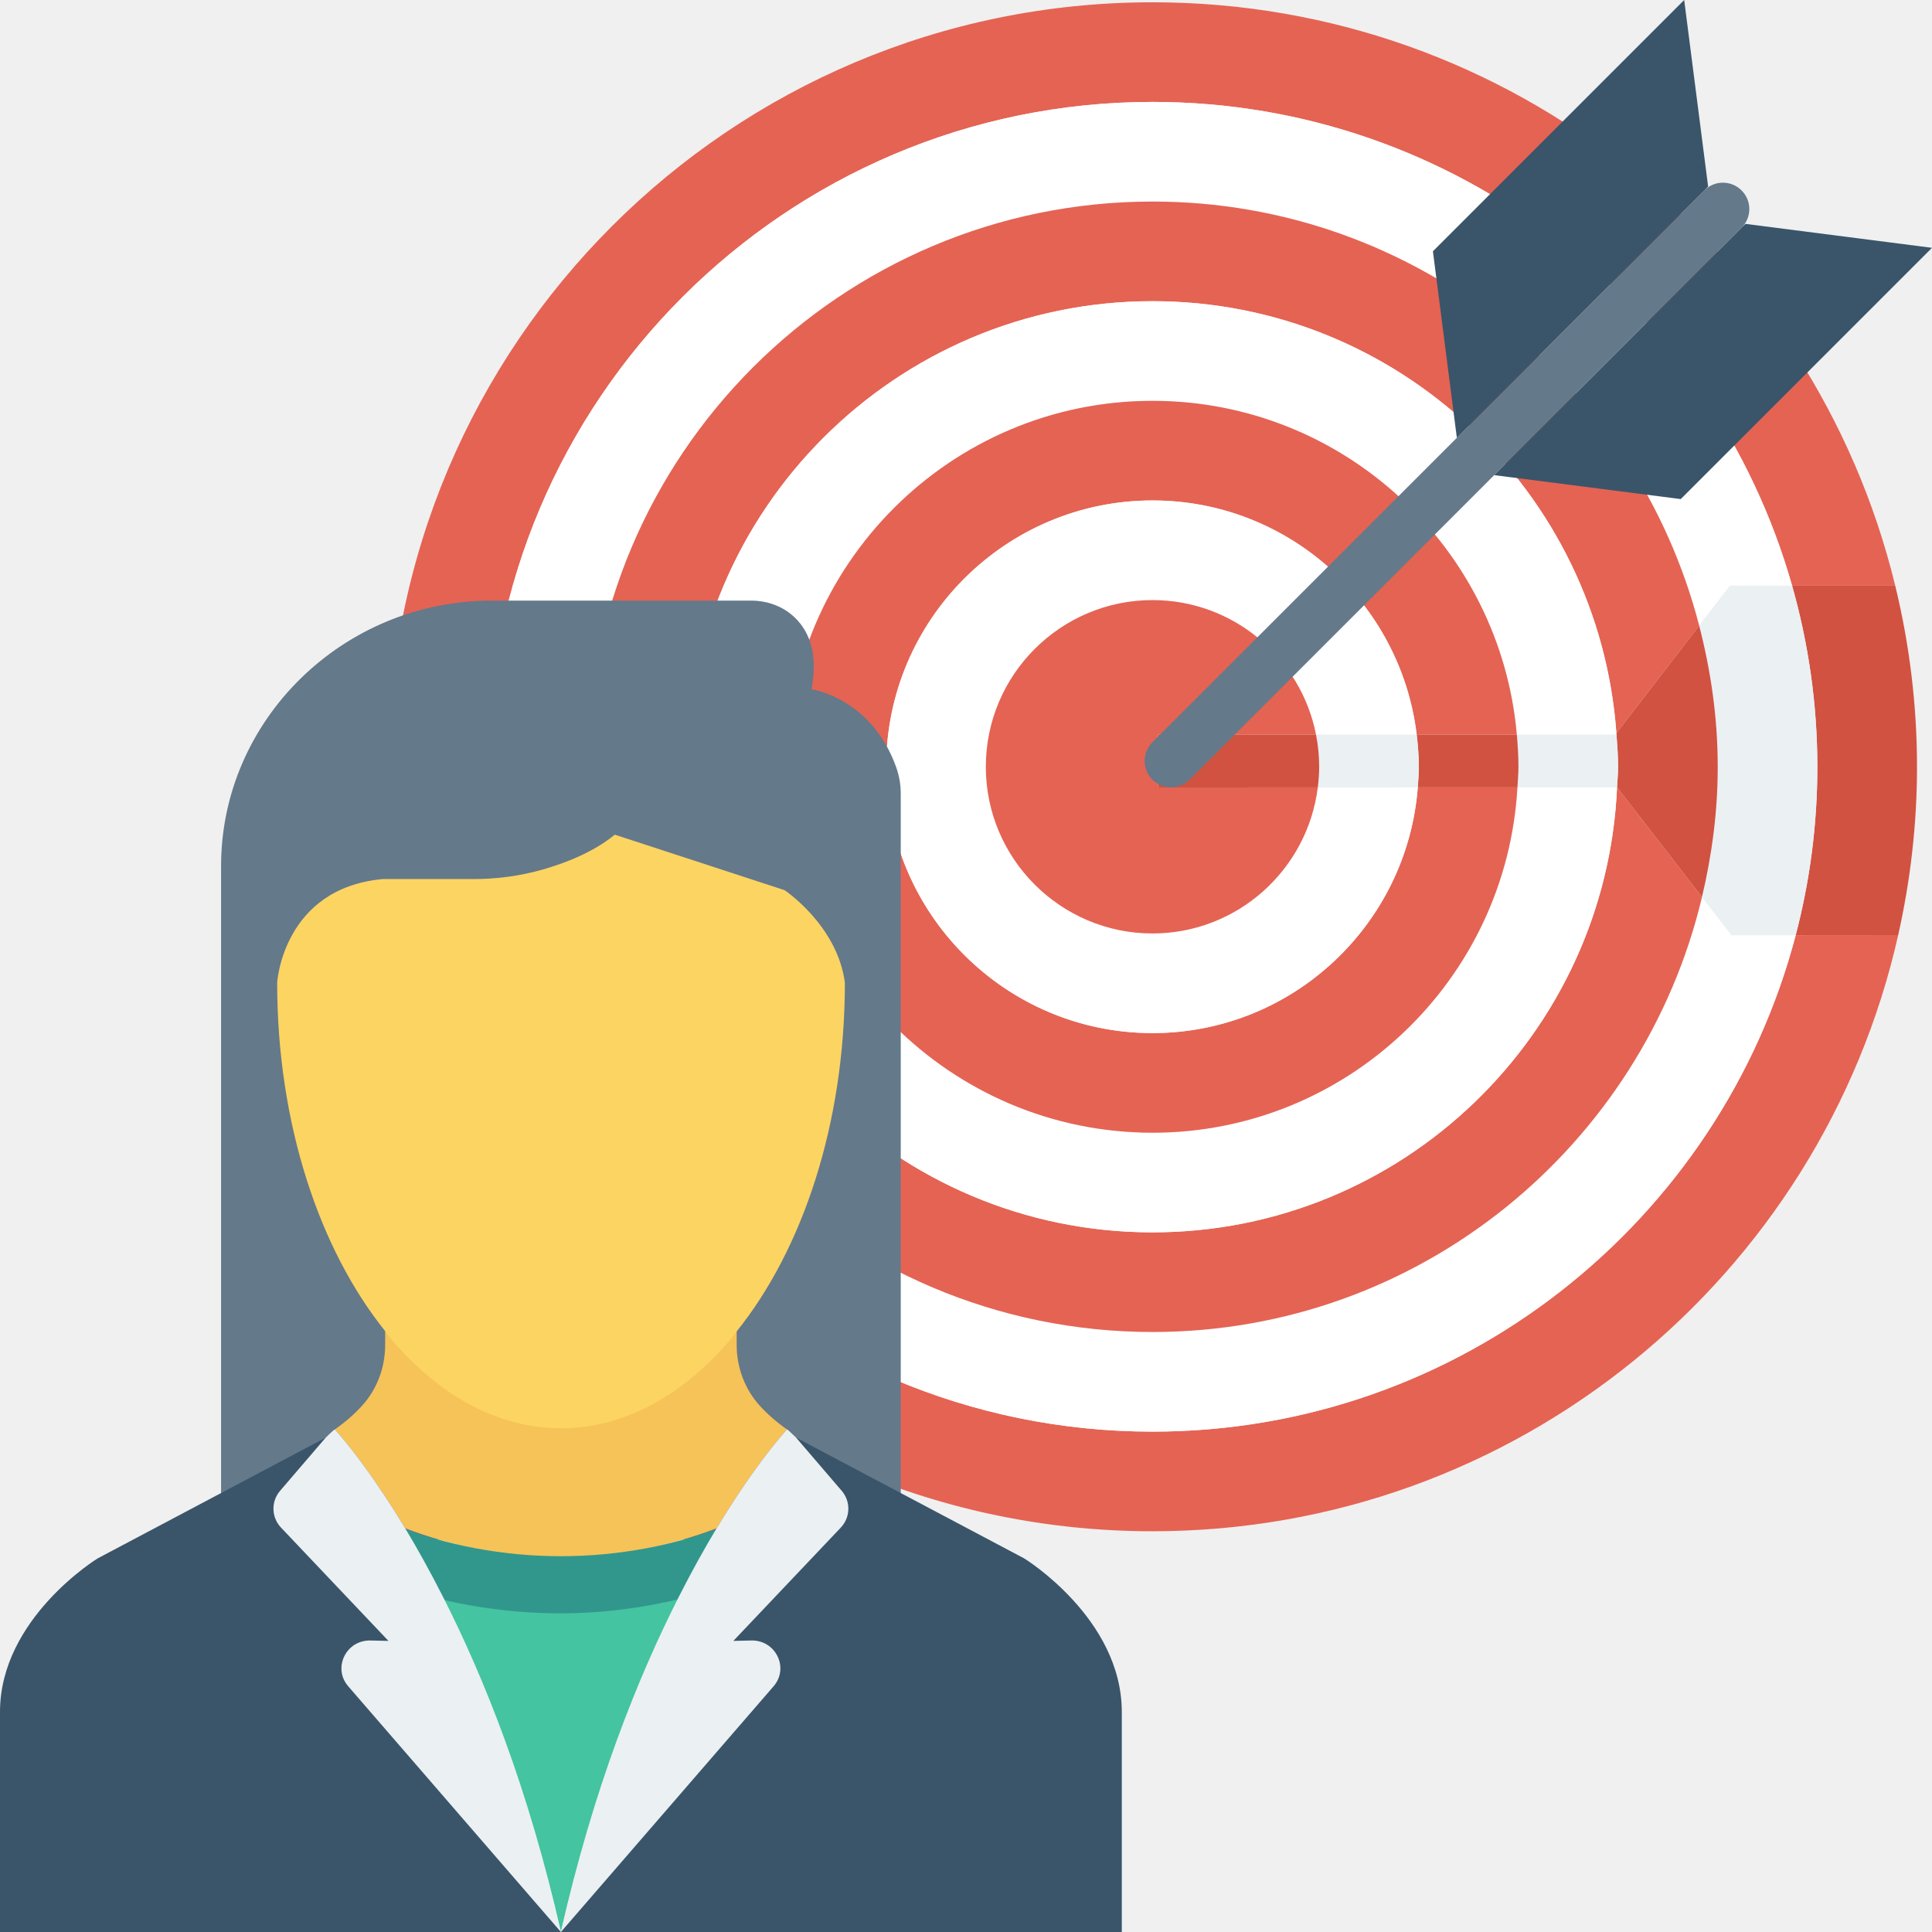
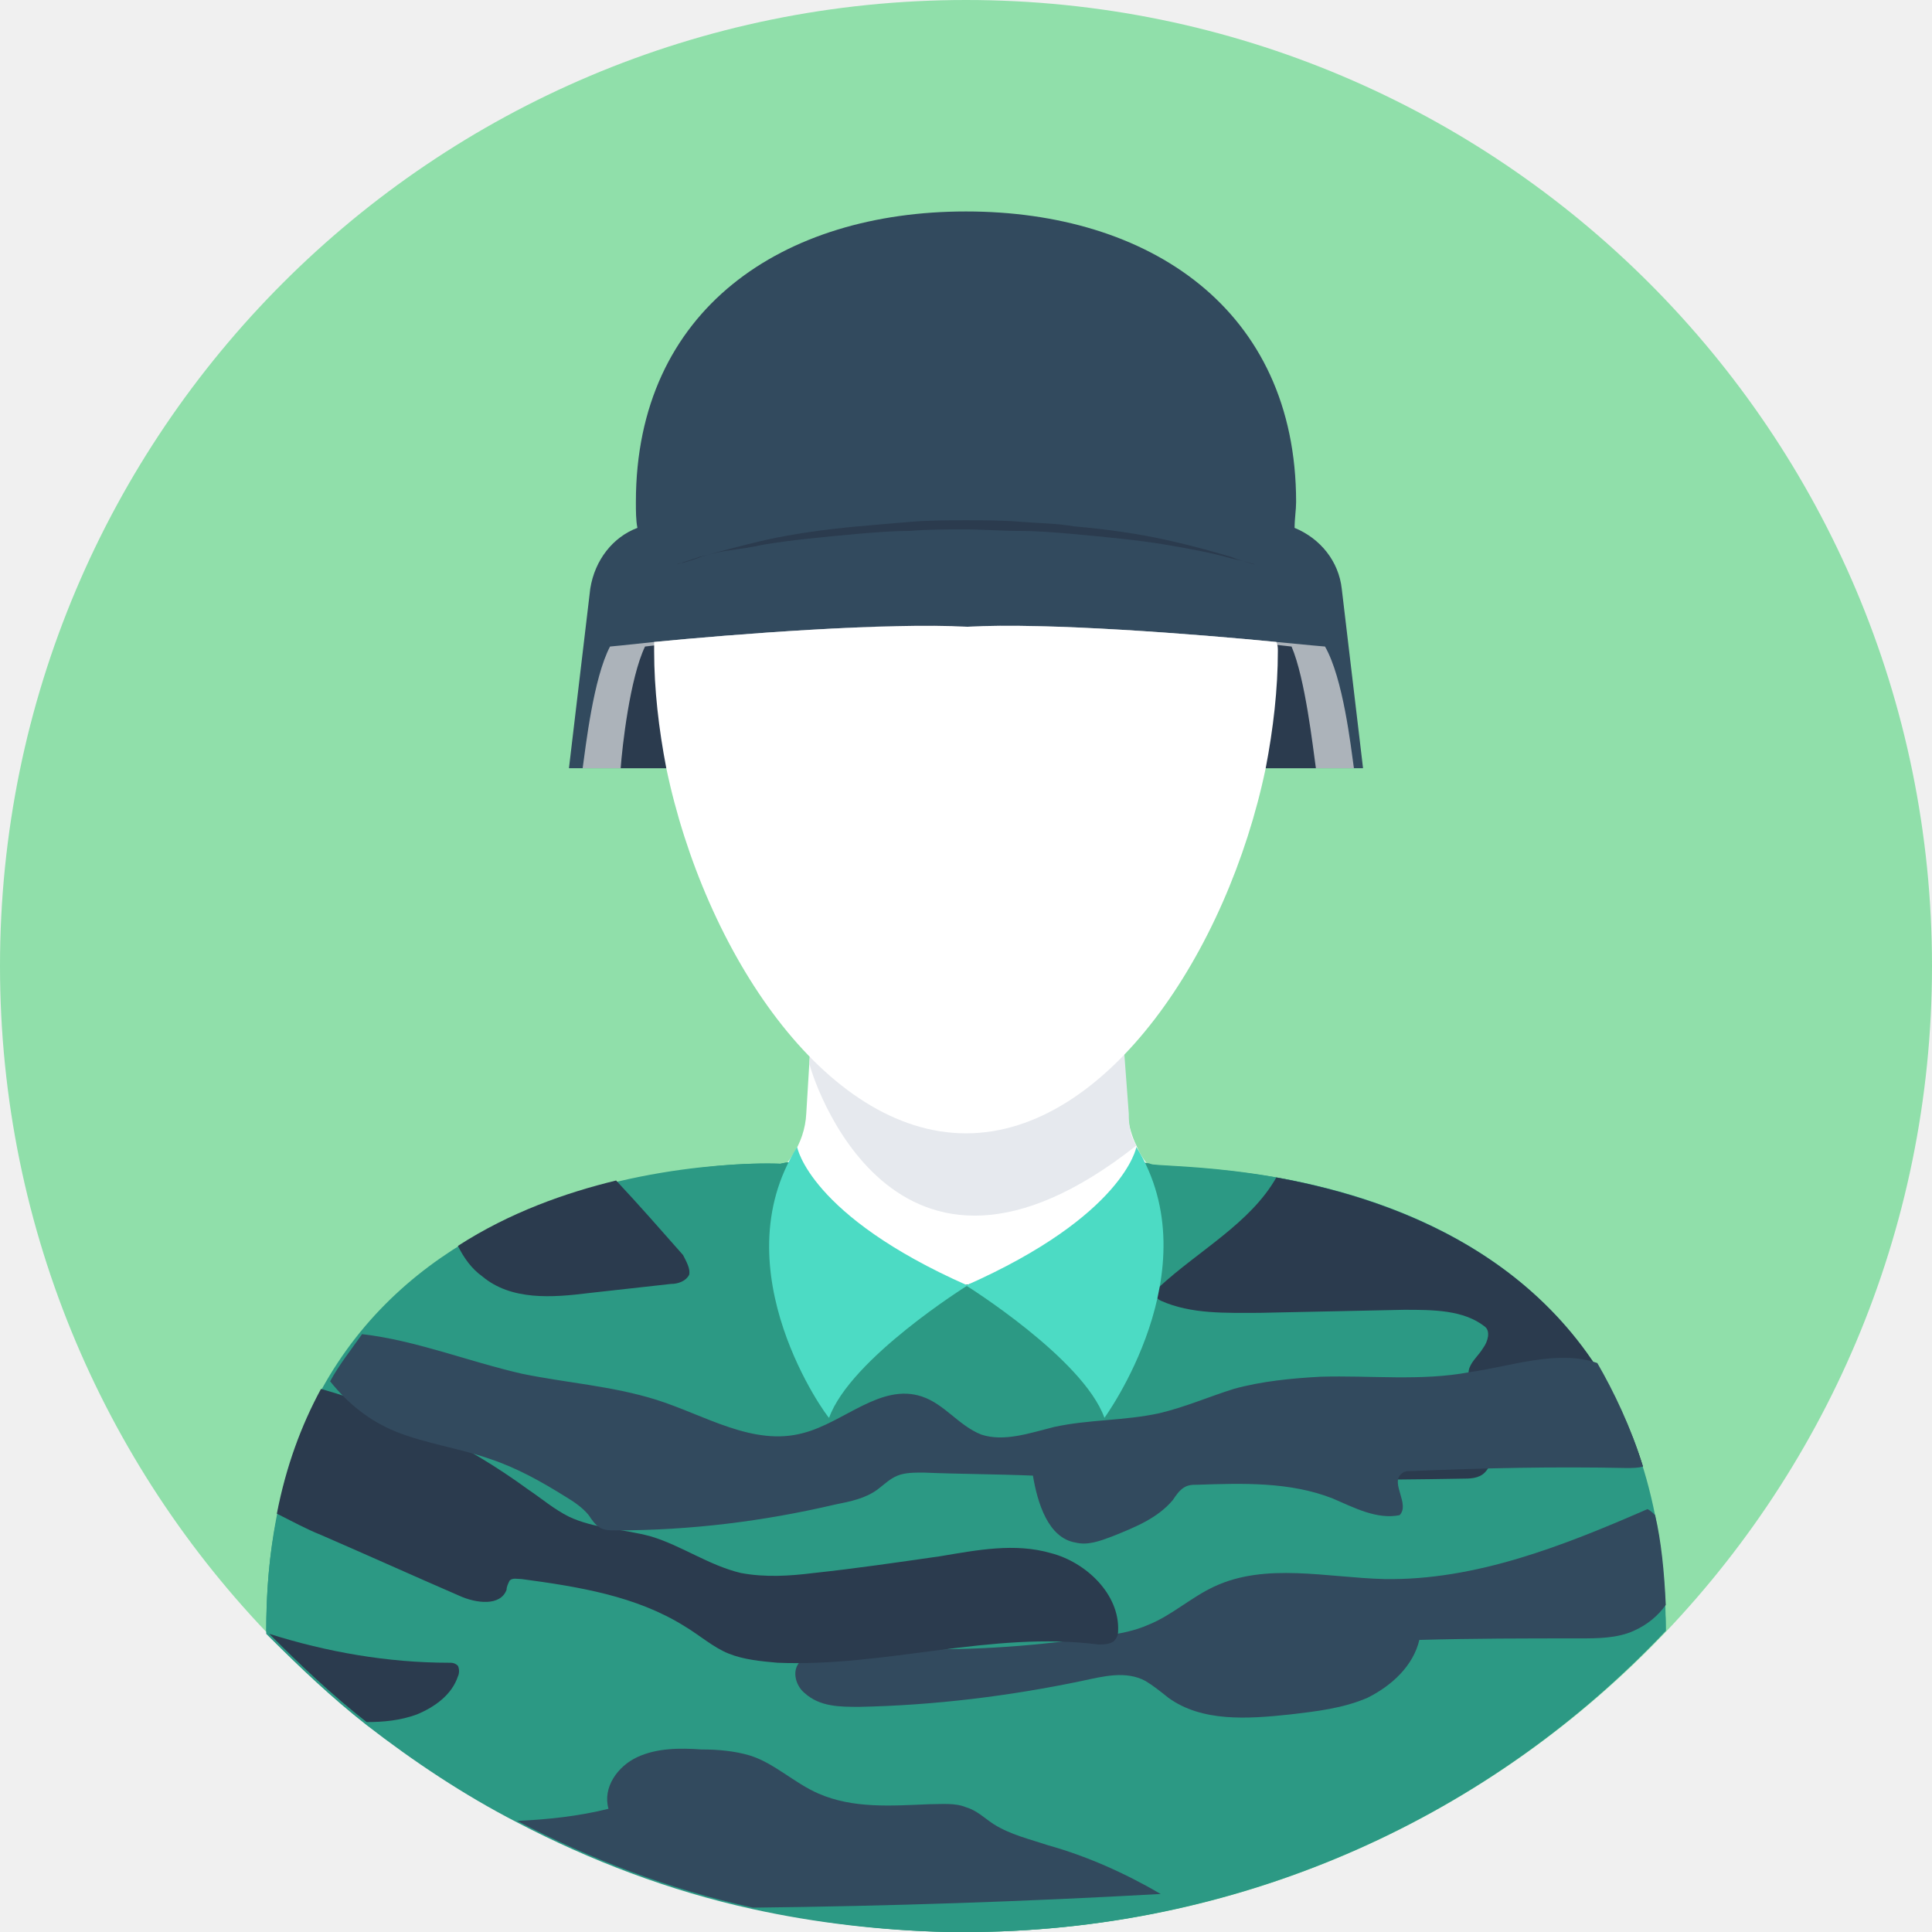
- <svg xmlns="http://www.w3.org/2000/svg" version="1.1" id="Layer_1" x="0px" y="0px" viewBox="0 0 491.52 491.52" style="enable-background:new 0 0 491.52 491.52;" xml:space="preserve">
-   <path style="fill:#E56353;" d="M456.845,237.917c-19.019,72.589-85.164,126.303-163.635,126.303  c-93.269,0-169.145-75.876-169.145-169.145c0-93.268,75.875-169.145,169.145-169.145c77.295,0,142.597,52.133,162.714,123.069h26.24  C461.467,63.831,384.746,0.581,293.211,0.581c-107.416,0-194.495,87.078-194.495,194.494c0,107.417,87.079,194.494,194.495,194.494  c92.697,0,170.193-64.868,189.706-151.672L456.845,237.917z" />
-   <path style="fill:#FFFFFF;" d="M432.999,228.217c-15.027,63.337-71.924,110.655-139.788,110.655  c-79.288,0-143.797-64.51-143.797-143.797S213.923,51.278,293.211,51.278c66.871,0,123.065,45.954,139.076,107.892l7.838-10.172  h15.8C435.808,78.062,370.506,25.929,293.211,25.929c-93.269,0-169.145,75.877-169.145,169.145  c0,93.269,75.875,169.145,169.145,169.145c78.471,0,144.616-53.714,163.635-126.303l-16.332,0.013L432.999,228.217z" />
-   <path style="fill:#E56353;" d="M293.211,51.278c-79.288,0-143.797,64.509-143.797,143.796s64.509,143.797,143.797,143.797  c67.864,0,124.761-47.317,139.788-110.655l-21.6-27.912h-0.005c-2.766,62.875-54.638,113.219-118.184,113.219  c-65.312,0-118.448-53.138-118.448-118.449c0-65.31,53.137-118.448,118.448-118.448c62.418,0,113.592,48.568,118.015,109.879  l21.061-27.335C416.275,97.232,360.081,51.278,293.211,51.278z" />
-   <path style="fill:#FFFFFF;" d="M293.211,288.175c-51.335,0-93.1-41.766-93.1-93.101c0-51.334,41.765-93.1,93.1-93.1  c48.578,0,88.529,37.415,92.686,84.932h25.018l0.31-0.401c-4.423-61.311-55.596-109.879-118.015-109.879  c-65.312,0-118.448,53.138-118.448,118.448c0,65.311,53.137,118.449,118.448,118.449c63.545,0,115.418-50.343,118.184-113.219  l-25.348,0.008C383.304,249.208,342.777,288.175,293.211,288.175z" />
-   <path style="fill:#E56353;" d="M293.211,101.974c-51.335,0-93.1,41.766-93.1,93.1c0,51.335,41.765,93.101,93.1,93.101  c49.567,0,90.094-38.968,92.835-87.862l-25.349,0.009c-2.695,34.909-31.899,62.505-67.486,62.505  c-37.359,0-67.752-30.393-67.752-67.753c0-37.359,30.393-67.752,67.752-67.752c34.589,0,63.158,26.07,67.21,59.584h25.476  C381.739,139.39,341.789,101.974,293.211,101.974z" />
-   <path style="fill:#FFFFFF;" d="M293.211,237.478c-23.383,0-42.403-19.021-42.403-42.404s19.02-42.403,42.403-42.403  c20.588,0,37.777,14.751,41.597,34.235h25.614c-4.053-33.514-32.621-59.584-67.21-59.584c-37.359,0-67.752,30.393-67.752,67.752  c0,37.36,30.393,67.753,67.752,67.753c35.588,0,64.791-27.597,67.486-62.505l-25.444,0.009  C332.652,221.237,314.81,237.478,293.211,237.478z" />
-   <path style="fill:#E56353;" d="M293.211,152.671c-23.383,0-42.403,19.02-42.403,42.403s19.02,42.404,42.403,42.404  c21.599,0,39.441-16.242,42.043-37.147l-40.611,0.013v-13.438h40.165C330.988,167.422,313.799,152.671,293.211,152.671z" />
-   <path style="fill:#D15241;" d="M462.355,195.074c0,14.798-1.923,29.153-5.509,42.843l26.071-0.021  c3.098-13.784,4.788-28.102,4.788-42.822c0-15.881-1.948-31.3-5.54-46.076h-26.24C460.082,163.657,462.355,179.101,462.355,195.074z  " />
-   <path style="fill:#EBF0F3;" d="M455.925,148.998h-15.8l-7.838,10.172c2.973,11.501,4.72,23.488,4.72,35.904  c0,11.422-1.48,22.482-4.008,33.143l7.515,9.712l16.332-0.013c3.586-13.689,5.509-28.044,5.509-42.843  C462.355,179.101,460.082,163.657,455.925,148.998z" />
-   <path style="fill:#D15241;" d="M411.66,195.074c0,1.766-0.189,3.484-0.265,5.231h0.005l21.6,27.912  c2.528-10.661,4.008-21.721,4.008-33.143c0-12.416-1.747-24.404-4.72-35.904l-21.061,27.335  C411.43,189.346,411.66,192.183,411.66,195.074z" />
-   <path style="fill:#EBF0F3;" d="M411.225,186.505l-0.31,0.401h-25.018c0.236,2.697,0.414,5.411,0.414,8.168  c0,1.768-0.167,3.495-0.265,5.239l25.348-0.008c0.077-1.747,0.265-3.465,0.265-5.231C411.66,192.183,411.43,189.346,411.225,186.505  z" />
-   <path style="fill:#D15241;" d="M360.962,195.074c0,1.771-0.131,3.51-0.265,5.248l25.349-0.009c0.098-1.744,0.265-3.471,0.265-5.239  c0-2.757-0.178-5.471-0.414-8.168h-25.476C360.745,189.591,360.962,192.305,360.962,195.074z" />
-   <path style="fill:#EBF0F3;" d="M360.421,186.906h-25.614c0.519,2.646,0.807,5.374,0.807,8.168c0,1.784-0.146,3.531-0.361,5.257  l25.444-0.009c0.134-1.737,0.265-3.476,0.265-5.248C360.962,192.305,360.745,189.591,360.421,186.906z" />
-   <path style="fill:#D15241;" d="M294.642,200.344l40.611-0.013c0.215-1.726,0.361-3.473,0.361-5.257c0-2.795-0.288-5.522-0.807-8.168  h-40.165V200.344z" />
-   <path style="fill:#64798A;" d="M433.581,48.442L293.173,188.851c-2.622,2.622-2.622,6.874,0,9.495l0,0  c2.622,2.623,6.874,2.623,9.495,0L443.077,57.939c2.622-2.623,2.622-6.873,0-9.496C440.455,45.821,436.203,45.82,433.581,48.442z" />
+ <svg xmlns="http://www.w3.org/2000/svg" version="1.1" id="Layer_1" x="0px" y="0px" viewBox="0 0 508 508" style="enable-background:new 0 0 508 508;" xml:space="preserve">
+   <circle style="fill:#90DFAA;" cx="254" cy="254" r="254" />
+   <path style="fill:#FFFFFF;" d="M307.2,497.6V311.2c-3.6-2.4-6.8-6-8.4-10c-1.2-2.4-2-5.2-2.4-8.4l-4-53.6h-76.8l-2.8,40.4l0,0  l-0.8,13.2c-0.4,8-5.2,14.8-11.6,18.8v185.6h106.8V497.6z" />
  <g>
-     <polygon style="fill:#3A556A;" points="428.473,0 364.547,63.925 370.638,111.386 434.564,47.459  " />
-     <polygon style="fill:#3A556A;" points="491.52,63.047 427.595,126.972 380.134,120.882 444.06,56.955  " />
+     <path style="fill:#E6E9EE;" d="M298.8,301.2L298.8,301.2c-64.4,50.8-85.6-19.2-86-21.6l0,0l2.8-40.4h77.2l4,53.6   C296.8,296,297.2,298.8,298.8,301.2z" />
+     <rect x="196" y="338" style="fill:#E6E9EE;" width="116" height="159.6" />
  </g>
-   <path style="fill:#64798A;" d="M229.158,391.675V201.9c0-2.276-0.384-4.541-1.15-6.687c-6.309-17.724-21.574-19.862-21.574-19.862  c1.952-9.921-1.154-15.559-4.749-18.717c-2.899-2.548-6.729-3.836-10.622-3.836h-65.954c-37.875,0-68.863,30.382-68.863,67.515  v171.363" />
-   <path style="fill:#F6C358;" d="M193.308,357.642c-3.86-4.245-5.891-9.794-5.891-15.481v-4.532c-0.55,0.683-1.047,1.458-1.61,2.115  c-12.035,14.089-26.909,22.532-43.076,22.532c-16.191,0-31.086-8.468-43.131-22.596c-0.561-0.658-1.06-1.436-1.609-2.119v4.6  c0,5.687-2.03,11.236-5.891,15.481c-1.769,1.948-4.056,4.022-6.917,6.022c0.278,0.309,0.832,0.926,1.814,2.097  c2.96,3.526,8.906,11.155,16.078,23.043c12.302,4.675,25.637,7.301,39.625,7.301c13.985,0,27.32-2.627,39.621-7.301  c7.174-11.891,13.122-19.52,16.081-23.046c0.983-1.171,1.535-1.787,1.814-2.094C197.362,361.663,195.076,359.589,193.308,357.642z" />
-   <path style="fill:#FCD462;" d="M142.731,363.362c16.167,0,31.041-8.443,43.076-22.532c0.563-0.657,1.06-1.433,1.61-2.115  c16.707-20.761,27.531-52.679,27.531-88.73c-1.92-14.584-15.355-23.523-15.355-23.523l-43.186-14.112  c-5.493,4.487-12.622,7.262-18.578,8.937c-5.627,1.584-11.456,2.353-17.311,2.353H97.385c-25.431,2.352-26.871,26.346-26.871,26.346  c0,36.01,10.799,67.899,27.477,88.663c0.549,0.683,1.047,1.461,1.609,2.119C111.644,354.893,126.539,363.362,142.731,363.362z" />
-   <path style="fill:#44C4A1;" d="M111.855,406.165c10.729,20.559,22.368,48.751,30.843,85.343  c8.496-36.682,20.172-64.929,30.924-85.502c-9.905,2.407-20.225,3.816-30.923,3.816  C132.049,409.823,121.728,408.535,111.855,406.165z" />
-   <path style="fill:#31978C;" d="M100.731,388.182c3.2,5.303,6.624,11.445,10.154,18.388c10.184,2.51,20.83,3.874,31.816,3.874  c11.035,0,21.68-1.493,31.897-4.042c3.499-6.876,6.894-12.96,10.069-18.221c-13.029,4.951-27.153,7.733-41.966,7.733  C127.885,395.916,113.761,393.134,100.731,388.182z" />
-   <path style="fill:#3A556A;" d="M82.859,365.752l-25.002,13.237l-33.021,17.483c0,0-24.836,15.219-24.836,39.06v55.988h142.696  l0.001-0.005" />
-   <path style="fill:#EBF0F3;" d="M112.662,406.165c-3.333-6.556-6.565-12.354-9.587-17.361c-7.172-11.889-13.119-19.517-16.078-23.043  c-0.982-1.171-1.535-1.788-1.814-2.097c-0.091-0.1-2.324,2.087-2.324,2.087l-11.598,13.522c-2.345,2.734-2.242,6.753,0.238,9.369  l27.326,28.82l-4.565-0.104c-6.224-0.141-9.698,6.995-5.668,11.649l54.105,62.508l0.002-0.007  C134.446,454.917,123.111,426.724,112.662,406.165z" />
-   <path style="fill:#3A556A;" d="M142.696,491.52h0.006h142.696v-55.988c0-23.841-24.835-39.06-24.835-39.06l-33.021-17.483  l-25.004-13.237" />
-   <path style="fill:#EBF0F3;" d="M191.137,417.358l-4.565,0.104l27.326-28.82c2.481-2.616,2.582-6.635,0.238-9.369l-11.598-13.522  c0,0-2.231-2.188-2.322-2.087c-0.278,0.308-0.831,0.924-1.814,2.094c-2.959,3.526-8.906,11.155-16.081,23.046  c-2.997,4.967-6.203,10.711-9.506,17.203c-10.471,20.572-21.842,48.819-30.116,85.502l-0.002,0.007l-0.001,0.005l54.111-62.513  C200.835,424.353,197.362,417.217,191.137,417.358z" />
+   <g>
+     <path style="fill:#2C9984;" d="M438,428.8C438,300,304.4,308,302.4,306c0,0-3.2-0.8-3.6,0c-7.6,26-45.6,32-45.6,32   s-32.4-4.4-44.8-32c-0.4-0.8-3.2,0-3.2,0S70,299.2,70,428.8c45.2,47.6,108.8,77.6,179.2,79.2c0.8,0,1.6,0,2.4,0c0.8,0,1.6,0,2.4,0   c0.8,0,1.6,0,2.4,0l0,0C328,507.2,392.4,477.2,438,428.8z" />
+     <path style="fill:#2C9984;" d="M438,428.8c-45.6,48-110,78.4-181.6,79.2l0,0c-0.8,0-1.6,0-2.4,0c-0.8,0-1.6,0-2.4,0   c-0.8,0-1.6,0-2.4,0c-17.6-0.4-34.8-2.4-51.2-6c-22-4.8-42.8-12.8-62-22.8c-14-7.2-27.2-16-39.6-25.6c-9.2-7.2-17.6-15.2-25.6-23.2   l0,0c-0.4-0.4-0.4-0.4-0.8-0.8c0-11.2,0.8-21.2,2.8-30.4c2.4-12.4,6.4-23.2,11.6-32.8c0.4-0.8,1.2-2,1.6-2.8   c2.4-4.4,5.6-8.4,8.4-12.4c7.6-9.2,16-16.4,25.2-22.4l0,0c13.6-8.8,28.4-14,41.6-17.2c24.8-6.8,44-5.6,44-5.6s2.8-0.8,3.2,0   c12.8,27.6,44.8,32,44.8,32s38-6,45.6-32c0.4-0.8,3.6,0,3.6,0c0.4,0.8,14.4,0.4,33.2,3.6c26,4.8,61.2,16.8,82.8,48.4   c5.2,8,10,17.2,13.2,27.6l0,0l0,0c1.2,4,2.4,8,3.2,12c1.6,7.6,2.4,15.6,2.8,24.4C438,424.4,438,426.4,438,428.8z" />
+   </g>
+   <path style="fill:#324A5E;" d="M352.8,154.8c-0.8-7.2-5.6-13.2-12.4-16c0-2.4,0.4-4.8,0.4-6.8c0-50.8-38.8-76.4-86.8-76.4  s-86.8,25.6-86.8,76.4c0,2.4,0,4.8,0.4,6.8c-6.4,2.4-11.2,8.4-12.4,16l-5.6,47.2h208.8L352.8,154.8z" />
+   <path style="fill:#ACB3BA;" d="M356,202H153.2c0.8-5.6,2.8-23.6,7.2-32c0,0,4.4-0.4,11.6-1.2c20.4-2,61.6-5.2,82.4-4  c20.4-1.2,60.8,2,81.2,4c8,0.8,12.8,1.2,12.8,1.2C353.2,178.4,355.2,196.4,356,202z" />
+   <g>
+     <path style="fill:#2B3B4E;" d="M339.6,170c0,0-59.6-6.8-84.8-5.2c-25.6-2-85.2,5.2-85.2,5.2c-4,8.4-6,26.4-6.4,32h89.2h4.4H346   C345.2,196.4,343.2,178.4,339.6,170z" />
+     <path style="fill:#2B3B4E;" d="M178,148.4c0,0,0.4-0.4,1.6-0.4c1.2-0.4,2.8-0.8,4.8-1.6c4-1.2,10-2.8,16.8-4.4   c7.2-1.6,15.6-2.8,24.4-3.6c4.4-0.4,9.2-0.8,14-1.2s9.6-0.4,14.4-0.4s9.6,0,14.4,0.4s9.6,0.4,14,1.2c9.2,0.8,17.2,2,24.4,3.6   c7.2,1.6,12.8,3.2,16.8,4.4c2,0.8,3.6,1.2,4.8,1.6c1.2,0.4,1.6,0.4,1.6,0.4s-2.4-0.8-6.4-1.6c-4-1.2-10-2.4-17.2-3.6   c-7.2-1.2-15.6-2-24.4-2.8c-4.4-0.4-9.2-0.8-14-0.8s-9.6-0.4-14.4-0.4c-4.8,0-9.6,0-14.4,0.4c-4.8,0-9.2,0.4-14,0.8   c-8.8,0.8-17.2,1.6-24.4,2.8c-3.6,0.8-6.8,1.2-9.6,1.6c-2.8,0.4-5.2,1.2-7.2,1.6C180.4,147.6,178,148.4,178,148.4z" />
+   </g>
+   <g>
+     <ellipse style="fill:#324A5E;" cx="319.6" cy="134" rx="2.8" ry="4.8" />
+     <ellipse style="fill:#324A5E;" cx="188.4" cy="134" rx="2.8" ry="4.8" />
+   </g>
+   <path style="fill:#FFFFFF;" d="M336,171.2c0,10-1.2,20.4-3.2,30.8c-10,48-41.6,96-78.8,96s-68.8-48-78.8-96  c-2-10.4-3.2-20.8-3.2-30.8c0-0.8,0-1.6,0-2.4c20.4-2,61.6-5.2,82.4-4c20.4-1.2,60.8,2,81.2,4C336,169.6,336,170.4,336,171.2z" />
+   <path style="fill:#324A5E;" d="M438,422c-2,2.8-4.8,5.2-8.4,6.8c-4.4,2-9.6,2-14.4,2c-14,0-28,0-42,0.4c-1.6,6.8-7.2,12-13.6,15.2  c-6.4,2.8-13.6,3.6-20.4,4.4c-11.2,1.2-23.2,2-32-4.4c-2-1.6-4-3.2-6-4.4c-5.2-2.8-11.2-1.2-16.8,0c-19.2,4-38.8,6.4-58.4,6.8  c-5.2,0-10.4,0-14.4-3.6c-2-1.6-3.2-4.8-2-7.2c1.2-2.4,4-3.2,6.4-3.6c7.6-1.2,15.2-0.8,22.8-0.8c17.2,0.4,34.8-0.8,52-3.6  c3.6-0.4,7.6-1.2,11.2-2.8c6-2.4,11.2-7.2,17.2-10c13.6-6.4,29.6-2.4,44.8-2c24,0.4,47.2-8.8,69.2-18.4c0.8,0.4,1.6,1.2,2,1.6  C436.8,405.2,437.6,413.2,438,422z" />
+   <g>
+     <path style="fill:#2B3B4E;" d="M432,385.6c-1.6,0-3.6,0-5.2-0.4c-9.2-1.2-18-2-27.2-3.2c-2.4-0.4-4.8-0.4-6.4,1.2   c-1.2,1.2-1.6,2.8-2.8,4c-1.6,1.6-4,1.6-6,1.6c-22.4,0.4-44.8,0.4-67.2,0c-3.2,0-6.4,0-9.2-1.6c-2.8-1.6-5.2-4.8-4.4-8   c0.8-2.8,3.6-4.4,6-5.6c24.4-11.2,52.8-4.8,79.2-9.2c-2,0-3.2-2.8-2.4-4.8c0.8-2,2.4-3.2,3.6-5.2c1.2-1.6,2-4.4,0.4-5.6   c-5.6-4.4-13.6-4.4-21.2-4.4l-38,0.8c-8.8,0-18,0.4-26-3.2c-0.8-0.4-1.2-0.8-1.6-1.6c0-0.8,0.4-1.6,1.2-2   c10.4-9.6,24-16.8,30.8-28.8C368.8,315.6,415.6,332.8,432,385.6z" />
+     <path style="fill:#2B3B4E;" d="M181.2,335.2c-0.8,1.6-2.8,2.4-4.8,2.4c-7.2,0.8-14.4,1.6-21.6,2.4c-9.6,1.2-20.4,2-28-4.4   c-2.8-2-4.8-4.8-6.4-8c13.6-8.8,28.4-14,41.6-17.2c6,6.4,11.6,12.8,17.6,19.6C180.4,331.6,181.6,333.6,181.2,335.2z" />
+   </g>
+   <path style="fill:#324A5E;" d="M305.2,498c-35.6,2-71.6,3.2-107.2,3.6c-22-4.8-42.8-12.8-62-22.8c8-0.4,16-1.2,24-3.2  c-1.6-5.6,2.4-11.2,7.6-13.6c5.2-2.4,11.2-2.4,16.8-2c4.4,0,8.8,0.4,12.8,1.6c6.4,2,11.6,7.2,18,10c9.2,4,19.2,3.2,29.2,2.8  c3.2,0,6.8-0.4,9.6,0.8c2.8,0.8,4.8,2.8,7.2,4.4c4.4,2.8,9.6,4,14.4,5.6C285.6,488,295.6,492.4,305.2,498z" />
+   <g>
+     <path style="fill:#2B3B4E;" d="M120.4,440.8c-1.6,4.8-6,8-10.8,10c-4.4,1.6-8.8,2-13.2,2c-9.2-7.2-17.6-15.2-25.6-23.2   c15.2,4.8,31.2,7.6,47.2,7.6c0.8,0,1.6,0,2.4,0.8C120.8,438.8,120.8,440,120.4,440.8z" />
+     <path style="fill:#2B3B4E;" d="M294,428.8c0,1.2-0.4,2-1.2,2.8c-1.2,0.8-2.8,0.8-4,0.8c-28-3.6-56,6-84.4,4.8   c-4.4-0.4-8.8-0.8-12.8-2.4s-7.6-4.8-11.6-7.2c-12.8-8-28-10.4-42.8-12.4c-1.2,0-2.4-0.4-3.2,0.4c-0.4,0.8-0.8,1.6-0.8,2.4   c-1.6,4.4-8,3.6-12.4,1.6c-12-5.2-24.4-10.8-36.4-16c-4-1.6-7.6-3.6-11.6-5.6c2.4-12.4,6.4-23.2,11.6-32.8   c19.6,5.6,38,14.4,54.4,26.4c3.6,2.4,6.8,5.2,10.8,7.2c6.8,3.2,14.4,3.2,21.6,5.2c8,2.4,15.2,7.6,23.6,9.6c6.4,1.2,12.8,0.8,19.2,0   c11.2-1.2,22-2.8,33.2-4.4c9.6-1.6,19.6-3.6,29.2-0.8C285.6,410.8,294.4,419.2,294,428.8z" />
+   </g>
+   <path style="fill:#324A5E;" d="M432,385.6c-1.2,0.4-2.8,0.4-4.4,0.4c-18.8-0.4-37.6,0-56.4,0.8c-1.2,0-2,0-2.8,0.8  c-2.8,2.4,2.4,8-0.4,10.8c-6,1.2-12-2-17.6-4.4c-11.2-4.4-23.6-4-35.6-3.6c-1.2,0-2.4,0-3.6,0.8s-2,2-2.8,3.2c-4,4.8-10,7.2-16,9.6  c-3.2,1.2-6.4,2.4-9.6,1.6c-7.2-1.2-10-10.4-11.2-17.6c-9.6-0.4-19.2-0.4-28.8-0.8c-2.4,0-4.8,0-6.8,0.8s-3.6,2.4-5.2,3.6  c-3.2,2.4-7.2,3.2-11.2,4c-18.8,4.4-38,6.8-57.6,6.8c-1.6,0-3.2,0-4.4-0.8s-2-2-2.8-3.2c-1.6-2-4-3.6-6-4.8c-6.4-4-12.8-7.6-20-10  c-8-2.8-16.8-4-24.8-7.2c-6.8-2.8-12.4-7.2-17.2-13.2c2.4-4.4,5.6-8.4,8.4-12.4c14,1.6,28,7.2,42,10.4c11.6,2.4,23.6,3.2,35.2,6.8  c12.8,4,25.6,12.4,38.8,8.8c10.8-2.8,20.4-13.2,31.2-9.6c6,2,9.6,7.6,15.6,10c6,2,12.8-0.4,19.2-2c9.2-2,18.4-1.6,27.6-3.6  c6.8-1.6,13.2-4.4,19.6-6.4c7.2-2,15.2-2.8,22.8-3.2c13.2-0.4,26.4,1.2,39.2-1.2c11.2-1.6,23.2-6,33.6-2.4  C424.4,366,428.8,375.2,432,385.6z" />
+   <g>
+     <path style="fill:#4CDBC4;" d="M298.8,301.6c0,0-3.2,18-44.8,36.4c0,0,30.8,19.2,36.4,34.8C290.4,372.8,318.8,334,298.8,301.6z" />
+     <path style="fill:#4CDBC4;" d="M209.6,301.6c0,0,3.2,18,44.8,36.4c0,0-30.8,19.2-36.4,34.8C217.6,372.8,189.2,334,209.6,301.6z" />
+   </g>
  <g>
</g>
  <g>
</g>
  <g>
</g>
  <g>
</g>
  <g>
</g>
  <g>
</g>
  <g>
</g>
  <g>
</g>
  <g>
</g>
  <g>
</g>
  <g>
</g>
  <g>
</g>
  <g>
</g>
  <g>
</g>
  <g>
</g>
</svg>
